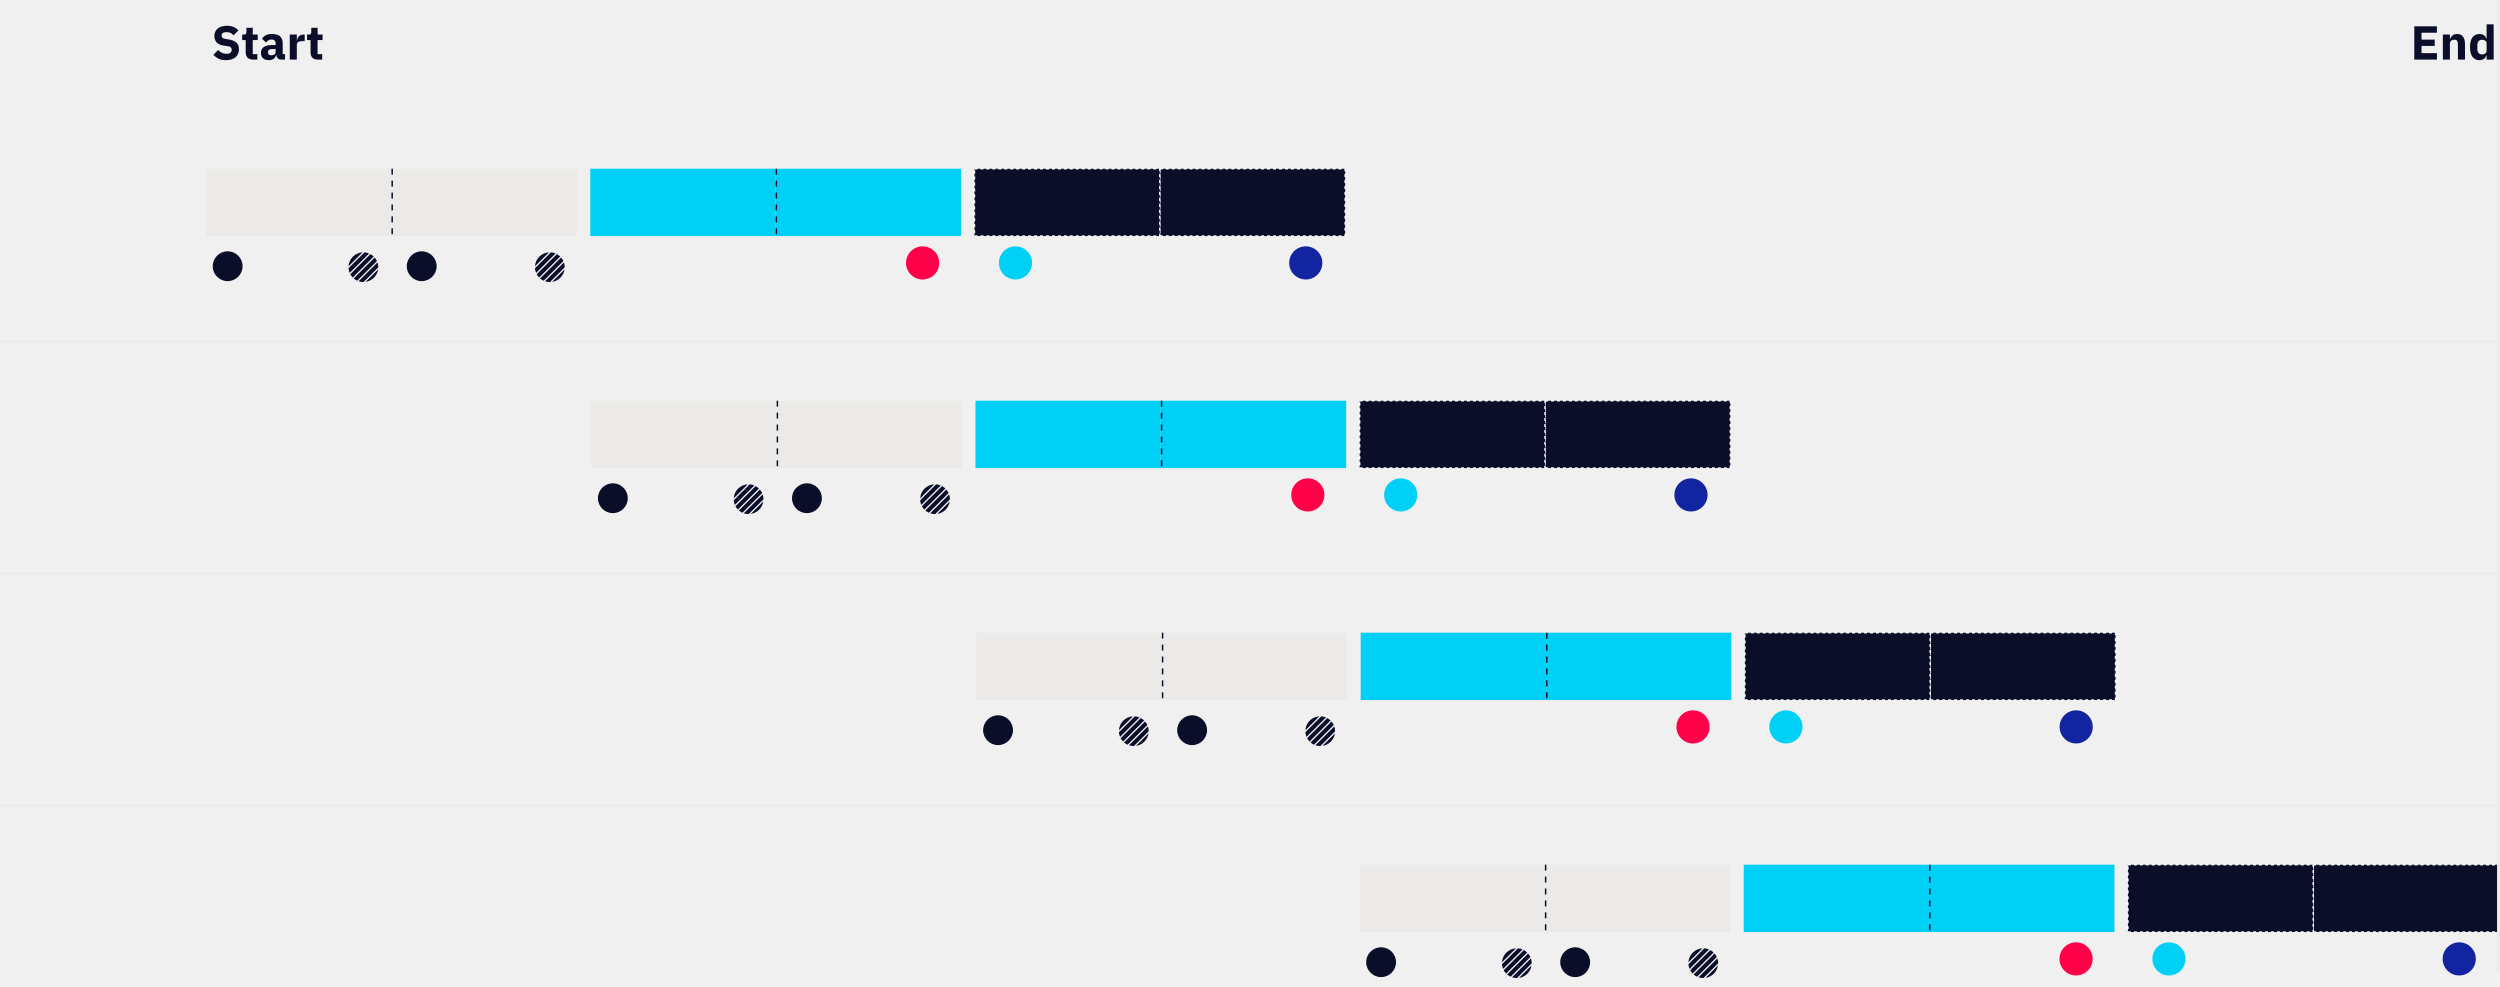
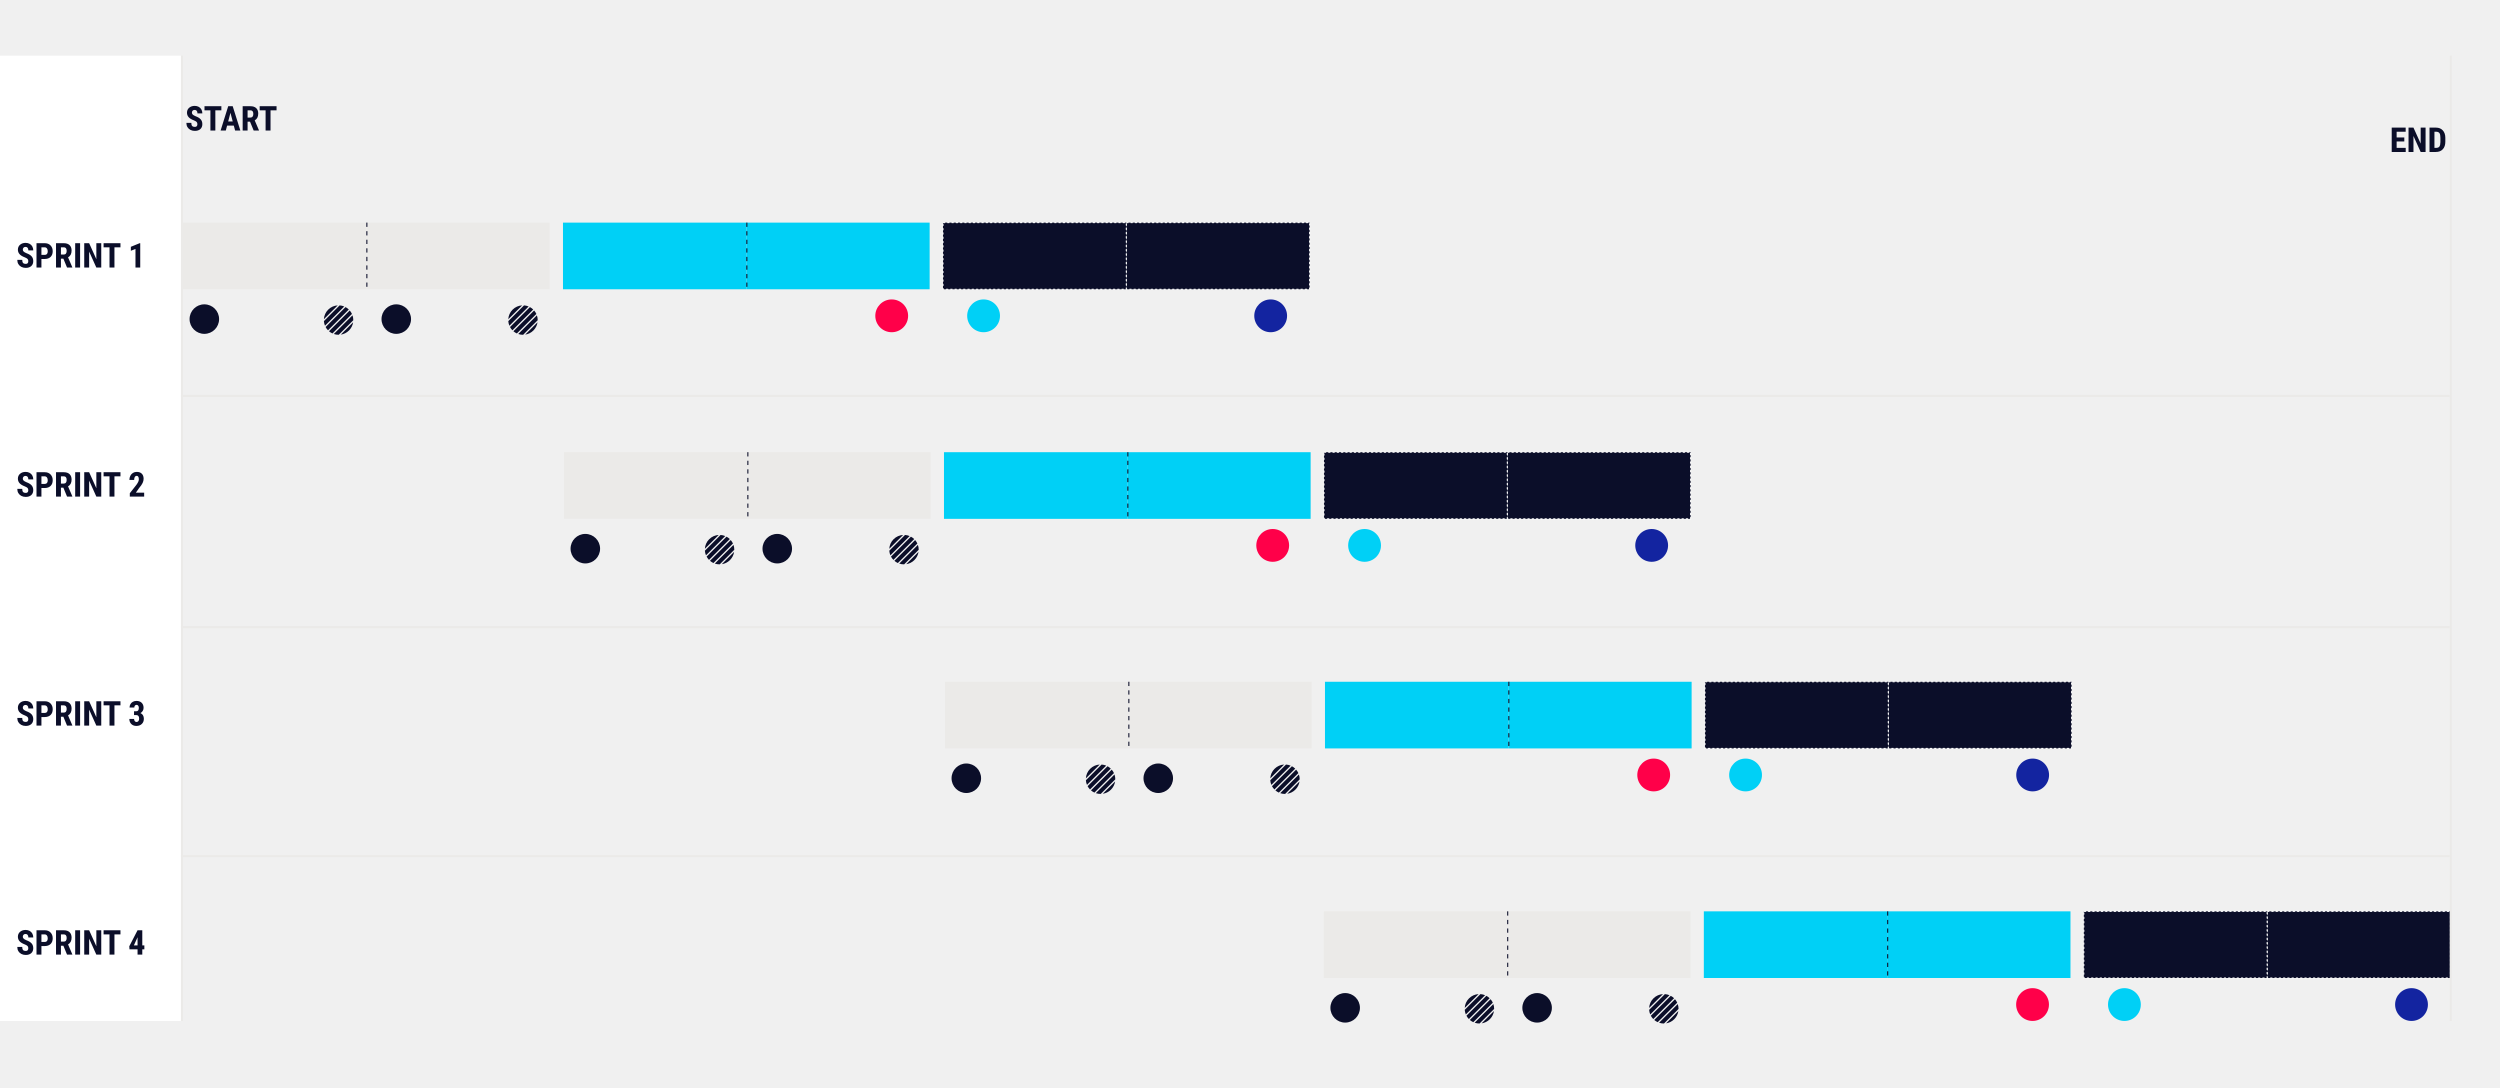
- <svg xmlns="http://www.w3.org/2000/svg" width="839" height="331" viewBox="0 0 839 331" fill="none">
-   <rect x="131.367" y="56.617" width="62.204" height="22.604" fill="#EBEAE8" />
-   <rect x="69.164" y="56.617" width="62.204" height="22.604" fill="#EBEAE8" />
-   <line x1="131.617" y1="56.617" x2="131.617" y2="79.221" stroke="#0B0E29" stroke-width="0.5" stroke-dasharray="2 2" />
-   <ellipse cx="438.219" cy="88.234" rx="5.566" ry="5.562" fill="#1324A0" />
-   <rect x="389.234" y="56.625" width="62.204" height="22.604" fill="#0B0E29" stroke="white" stroke-width="0.5" stroke-dasharray="1 1" />
-   <rect x="327.031" y="56.625" width="62.204" height="22.604" fill="#0B0E29" stroke="white" stroke-width="0.5" stroke-dasharray="1 1" />
-   <ellipse cx="309.633" cy="88.234" rx="5.566" ry="5.562" fill="#FF0049" />
-   <ellipse cx="340.805" cy="88.234" rx="5.566" ry="5.562" fill="#00D0F6" />
-   <ellipse cx="76.4" cy="89.342" rx="5.01" ry="5.006" fill="#0B0E29" />
-   <ellipse cx="141.529" cy="89.342" rx="5.01" ry="5.006" fill="#0B0E29" />
-   <path fill-rule="evenodd" clip-rule="evenodd" d="M125.482 93.2C124.699 93.982 123.721 94.45 122.705 94.604L126.887 90.425C126.733 91.441 126.264 92.418 125.482 93.2ZM126.68 88.063C126.862 88.6 126.95 89.162 126.944 89.724L122.003 94.661C121.442 94.667 120.879 94.579 120.341 94.397L126.68 88.063ZM126.497 87.602C126.306 87.182 126.054 86.784 125.741 86.42L118.697 93.459C119.061 93.772 119.46 94.023 119.879 94.214L126.497 87.602ZM124.312 85.271C124.711 85.485 125.087 85.758 125.428 86.088L118.365 93.146C118.034 92.806 117.762 92.43 117.547 92.031L124.312 85.271ZM123.875 85.063C123.371 84.853 122.841 84.73 122.305 84.692L116.967 90.025C117.005 90.561 117.129 91.091 117.339 91.594L123.875 85.063ZM118.418 86.141C119.32 85.239 120.483 84.754 121.664 84.687L116.963 89.385C117.03 88.204 117.515 87.043 118.418 86.141Z" fill="#0B0E29" />
-   <path fill-rule="evenodd" clip-rule="evenodd" d="M188.052 93.2C187.269 93.982 186.292 94.45 185.275 94.604L189.458 90.425C189.303 91.441 188.834 92.418 188.052 93.2ZM189.25 88.063C189.432 88.6 189.521 89.162 189.515 89.724L184.574 94.661C184.012 94.667 183.449 94.579 182.912 94.397L189.25 88.063ZM189.067 87.602C188.876 87.182 188.624 86.784 188.311 86.42L181.268 93.459C181.632 93.772 182.03 94.023 182.45 94.214L189.067 87.602ZM186.882 85.271C187.281 85.485 187.658 85.758 187.998 86.088L180.935 93.146C180.605 92.806 180.332 92.43 180.118 92.031L186.882 85.271ZM186.445 85.063C185.942 84.853 185.411 84.73 184.875 84.692L179.538 90.025C179.576 90.561 179.7 91.091 179.91 91.594L186.445 85.063ZM180.988 86.141C181.891 85.239 183.053 84.754 184.235 84.687L179.533 89.385C179.6 88.204 180.085 87.043 180.988 86.141Z" fill="#0B0E29" />
-   <rect x="260.297" y="56.625" width="62.204" height="22.604" fill="#00D0F6" />
-   <rect x="198.094" y="56.625" width="62.204" height="22.604" fill="#00D0F6" />
-   <line x1="260.547" y1="56.625" x2="260.547" y2="79.228" stroke="#0B0E29" stroke-width="0.5" stroke-dasharray="2 2" />
-   <rect x="260.641" y="134.477" width="62.204" height="22.604" fill="#EBEAE8" />
-   <rect x="198.438" y="134.477" width="62.204" height="22.604" fill="#EBEAE8" />
-   <line x1="260.891" y1="134.477" x2="260.891" y2="157.08" stroke="#0B0E29" stroke-width="0.5" stroke-dasharray="2 2" />
-   <ellipse cx="567.492" cy="166.094" rx="5.566" ry="5.562" fill="#1324A0" />
-   <rect x="518.508" y="134.484" width="62.204" height="22.604" fill="#0B0E29" stroke="white" stroke-width="0.5" stroke-dasharray="1 1" />
-   <rect x="456.305" y="134.484" width="62.204" height="22.604" fill="#0B0E29" stroke="white" stroke-width="0.5" stroke-dasharray="1 1" />
-   <ellipse cx="438.906" cy="166.094" rx="5.566" ry="5.562" fill="#FF0049" />
-   <ellipse cx="470.078" cy="166.094" rx="5.566" ry="5.562" fill="#00D0F6" />
-   <ellipse cx="205.674" cy="167.201" rx="5.01" ry="5.006" fill="#0B0E29" />
-   <ellipse cx="270.803" cy="167.201" rx="5.01" ry="5.006" fill="#0B0E29" />
-   <path fill-rule="evenodd" clip-rule="evenodd" d="M254.755 171.059C253.972 171.841 252.995 172.309 251.978 172.464L256.161 168.284C256.006 169.3 255.538 170.277 254.755 171.059ZM255.953 165.923C256.135 166.46 256.224 167.022 256.218 167.583L251.277 172.521C250.715 172.527 250.152 172.438 249.615 172.256L255.953 165.923ZM255.77 165.461C255.579 165.042 255.327 164.643 255.014 164.28L247.971 171.318C248.335 171.631 248.733 171.883 249.153 172.073L255.77 165.461ZM253.585 163.13C253.985 163.345 254.361 163.617 254.702 163.948L247.639 171.006C247.308 170.665 247.035 170.289 246.821 169.89L253.585 163.13ZM253.148 162.923C252.645 162.713 252.114 162.589 251.578 162.551L246.241 167.885C246.279 168.42 246.403 168.95 246.613 169.453L253.148 162.923ZM247.691 164C248.594 163.098 249.756 162.614 250.938 162.546L246.236 167.245C246.303 166.064 246.788 164.902 247.691 164Z" fill="#0B0E29" />
-   <path fill-rule="evenodd" clip-rule="evenodd" d="M317.325 171.059C316.543 171.841 315.565 172.309 314.549 172.464L318.731 168.284C318.577 169.3 318.108 170.277 317.325 171.059ZM318.523 165.923C318.706 166.46 318.794 167.022 318.788 167.583L313.847 172.521C313.285 172.527 312.723 172.438 312.185 172.256L318.523 165.923ZM318.341 165.461C318.15 165.042 317.898 164.643 317.585 164.28L310.541 171.318C310.905 171.631 311.304 171.883 311.723 172.073L318.341 165.461ZM316.156 163.13C316.555 163.345 316.931 163.617 317.272 163.948L310.209 171.006C309.878 170.665 309.605 170.289 309.391 169.89L316.156 163.13ZM315.719 162.923C315.215 162.713 314.684 162.589 314.149 162.551L308.811 167.885C308.849 168.42 308.973 168.95 309.183 169.453L315.719 162.923ZM310.261 164C311.164 163.098 312.327 162.614 313.508 162.546L308.807 167.245C308.874 166.064 309.359 164.902 310.261 164Z" fill="#0B0E29" />
-   <rect x="389.57" y="134.484" width="62.204" height="22.604" fill="#00D0F6" />
-   <rect x="327.367" y="134.484" width="62.204" height="22.604" fill="#00D0F6" />
-   <line x1="389.82" y1="134.484" x2="389.82" y2="157.088" stroke="#0B0E29" stroke-width="0.5" stroke-dasharray="2 2" />
-   <rect x="389.914" y="212.328" width="62.204" height="22.604" fill="#EBEAE8" />
-   <rect x="327.711" y="212.328" width="62.204" height="22.604" fill="#EBEAE8" />
-   <line x1="390.164" y1="212.328" x2="390.164" y2="234.932" stroke="#0B0E29" stroke-width="0.5" stroke-dasharray="2 2" />
-   <ellipse cx="696.766" cy="243.945" rx="5.566" ry="5.562" fill="#1324A0" />
-   <rect x="647.781" y="212.336" width="62.204" height="22.604" fill="#0B0E29" stroke="white" stroke-width="0.5" stroke-dasharray="1 1" />
-   <rect x="585.578" y="212.336" width="62.204" height="22.604" fill="#0B0E29" stroke="white" stroke-width="0.5" stroke-dasharray="1 1" />
-   <ellipse cx="568.18" cy="243.945" rx="5.566" ry="5.562" fill="#FF0049" />
-   <ellipse cx="599.352" cy="243.945" rx="5.566" ry="5.562" fill="#00D0F6" />
-   <ellipse cx="334.947" cy="245.053" rx="5.01" ry="5.006" fill="#0B0E29" />
-   <ellipse cx="400.076" cy="245.053" rx="5.01" ry="5.006" fill="#0B0E29" />
-   <path fill-rule="evenodd" clip-rule="evenodd" d="M384.028 248.911C383.246 249.693 382.268 250.161 381.252 250.315L385.434 246.136C385.28 247.151 384.811 248.128 384.028 248.911ZM385.227 243.774C385.409 244.311 385.497 244.873 385.491 245.435L380.55 250.372C379.988 250.378 379.426 250.29 378.888 250.108L385.227 243.774ZM385.044 243.312C384.853 242.893 384.601 242.495 384.288 242.131L377.244 249.17C377.608 249.482 378.007 249.734 378.426 249.925L385.044 243.312ZM382.859 240.982C383.258 241.196 383.634 241.469 383.975 241.799L376.912 248.857C376.581 248.517 376.308 248.141 376.094 247.742L382.859 240.982ZM382.422 240.774C381.918 240.564 381.388 240.44 380.852 240.402L375.514 245.736C375.552 246.272 375.676 246.802 375.886 247.305L382.422 240.774ZM376.965 241.852C377.867 240.95 379.03 240.465 380.211 240.398L375.51 245.096C375.577 243.915 376.062 242.754 376.965 241.852Z" fill="#0B0E29" />
-   <path fill-rule="evenodd" clip-rule="evenodd" d="M446.599 248.911C445.816 249.693 444.838 250.161 443.822 250.315L448.005 246.136C447.85 247.151 447.381 248.128 446.599 248.911ZM447.797 243.774C447.979 244.311 448.067 244.873 448.061 245.435L443.12 250.372C442.559 250.378 441.996 250.29 441.459 250.108L447.797 243.774ZM447.614 243.312C447.423 242.893 447.171 242.495 446.858 242.131L439.814 249.17C440.179 249.482 440.577 249.734 440.997 249.925L447.614 243.312ZM445.429 240.982C445.828 241.196 446.205 241.469 446.545 241.799L439.482 248.857C439.151 248.517 438.879 248.141 438.664 247.742L445.429 240.982ZM444.992 240.774C444.489 240.564 443.958 240.44 443.422 240.402L438.085 245.736C438.122 246.272 438.246 246.802 438.456 247.305L444.992 240.774ZM439.535 241.852C440.438 240.95 441.6 240.465 442.782 240.398L438.08 245.096C438.147 243.915 438.632 242.754 439.535 241.852Z" fill="#0B0E29" />
-   <rect x="518.844" y="212.336" width="62.204" height="22.604" fill="#00D0F6" />
-   <rect x="456.641" y="212.336" width="62.204" height="22.604" fill="#00D0F6" />
-   <line x1="519.094" y1="212.336" x2="519.094" y2="234.939" stroke="#0B0E29" stroke-width="0.5" stroke-dasharray="2 2" />
-   <rect x="518.465" y="290.188" width="62.204" height="22.604" fill="#EBEAE8" />
-   <rect x="456.262" y="290.188" width="62.204" height="22.604" fill="#EBEAE8" />
-   <line x1="518.715" y1="290.188" x2="518.715" y2="312.791" stroke="#0B0E29" stroke-width="0.5" stroke-dasharray="2 2" />
-   <ellipse cx="825.316" cy="321.805" rx="5.566" ry="5.562" fill="#1324A0" />
-   <rect x="776.332" y="290.195" width="62.204" height="22.604" fill="#0B0E29" stroke="white" stroke-width="0.5" stroke-dasharray="1 1" />
-   <rect x="714.129" y="290.195" width="62.204" height="22.604" fill="#0B0E29" stroke="white" stroke-width="0.5" stroke-dasharray="1 1" />
-   <ellipse cx="696.73" cy="321.805" rx="5.566" ry="5.562" fill="#FF0049" />
-   <ellipse cx="727.902" cy="321.805" rx="5.566" ry="5.562" fill="#00D0F6" />
-   <ellipse cx="463.498" cy="322.912" rx="5.01" ry="5.006" fill="#0B0E29" />
-   <ellipse cx="528.627" cy="322.912" rx="5.01" ry="5.006" fill="#0B0E29" />
-   <path fill-rule="evenodd" clip-rule="evenodd" d="M512.579 326.77C511.797 327.552 510.819 328.02 509.803 328.175L513.985 323.995C513.83 325.011 513.362 325.988 512.579 326.77ZM513.777 321.633C513.96 322.171 514.048 322.733 514.042 323.294L509.101 328.232C508.539 328.238 507.977 328.149 507.439 327.967L513.777 321.633ZM513.594 321.172C513.403 320.753 513.152 320.354 512.839 319.991L505.795 327.029C506.159 327.342 506.558 327.594 506.977 327.784L513.594 321.172ZM511.41 318.841C511.809 319.056 512.185 319.328 512.526 319.659L505.463 326.717C505.132 326.376 504.859 326 504.645 325.601L511.41 318.841ZM510.973 318.634C510.469 318.424 509.938 318.3 509.403 318.262L504.065 323.596C504.103 324.131 504.227 324.661 504.437 325.164L510.973 318.634ZM505.515 319.711C506.418 318.809 507.58 318.324 508.762 318.257L504.061 322.956C504.128 321.775 504.613 320.613 505.515 319.711Z" fill="#0B0E29" />
-   <path fill-rule="evenodd" clip-rule="evenodd" d="M575.149 326.77C574.367 327.552 573.389 328.02 572.373 328.175L576.555 323.995C576.401 325.011 575.932 325.988 575.149 326.77ZM576.348 321.633C576.53 322.171 576.618 322.733 576.612 323.294L571.671 328.232C571.109 328.238 570.547 328.149 570.009 327.967L576.348 321.633ZM576.165 321.172C575.974 320.753 575.722 320.354 575.409 319.991L568.365 327.029C568.729 327.342 569.128 327.594 569.547 327.784L576.165 321.172ZM573.98 318.841C574.379 319.056 574.755 319.328 575.096 319.659L568.033 326.717C567.702 326.376 567.43 326 567.215 325.601L573.98 318.841ZM573.543 318.634C573.039 318.424 572.509 318.3 571.973 318.262L566.635 323.596C566.673 324.131 566.797 324.661 567.007 325.164L573.543 318.634ZM568.086 319.711C568.988 318.809 570.151 318.324 571.332 318.257L566.631 322.956C566.698 321.775 567.183 320.613 568.086 319.711Z" fill="#0B0E29" />
-   <rect x="647.395" y="290.195" width="62.204" height="22.604" fill="#00D0F6" />
-   <rect x="585.191" y="290.195" width="62.204" height="22.604" fill="#00D0F6" />
-   <line x1="647.645" y1="290.195" x2="647.645" y2="312.799" stroke="#0B0E29" stroke-width="0.5" stroke-dasharray="2 2" />
-   <path d="M810.232 20V8.832H817.832V10.992H812.664V13.28H817.096V15.424H812.664V17.84H817.832V20H810.232ZM819.823 20V11.6H822.191V13.024H822.287C822.436 12.587 822.697 12.208 823.071 11.888C823.444 11.568 823.961 11.408 824.623 11.408C825.487 11.408 826.137 11.696 826.575 12.272C827.023 12.848 827.247 13.669 827.247 14.736V20H824.879V14.928C824.879 14.384 824.793 13.984 824.623 13.728C824.452 13.461 824.148 13.328 823.711 13.328C823.519 13.328 823.332 13.355 823.151 13.408C822.969 13.451 822.804 13.525 822.655 13.632C822.516 13.739 822.404 13.872 822.319 14.032C822.233 14.181 822.191 14.357 822.191 14.56V20H819.823ZM834.506 18.592H834.426C834.362 18.816 834.261 19.029 834.122 19.232C833.983 19.424 833.813 19.595 833.61 19.744C833.418 19.883 833.194 19.989 832.938 20.064C832.693 20.149 832.437 20.192 832.17 20.192C831.103 20.192 830.298 19.819 829.754 19.072C829.21 18.315 828.938 17.221 828.938 15.792C828.938 14.363 829.21 13.275 829.754 12.528C830.298 11.781 831.103 11.408 832.17 11.408C832.714 11.408 833.194 11.557 833.61 11.856C834.037 12.155 834.309 12.539 834.426 13.008H834.506V8.16H836.874V20H834.506V18.592ZM832.954 18.272C833.402 18.272 833.77 18.165 834.058 17.952C834.357 17.728 834.506 17.424 834.506 17.04V14.56C834.506 14.176 834.357 13.877 834.058 13.664C833.77 13.44 833.402 13.328 832.954 13.328C832.506 13.328 832.133 13.488 831.834 13.808C831.546 14.117 831.402 14.539 831.402 15.072V16.528C831.402 17.061 831.546 17.488 831.834 17.808C832.133 18.117 832.506 18.272 832.954 18.272Z" fill="#0B0E29" />
-   <line x1="838.5" y1="1.57981e-08" x2="838.5" y2="326" stroke="#EBEAE8" />
-   <path d="M-10 114.727H838.274" stroke="#EBEAE8" />
-   <path d="M-10 192.586H838.274" stroke="#EBEAE8" />
-   <path d="M-10 270.438H838.274" stroke="#EBEAE8" />
-   <path d="M75.848 20.192C74.867 20.192 74.035 20.027 73.352 19.696C72.669 19.355 72.088 18.917 71.608 18.384L73.208 16.768C73.965 17.621 74.899 18.048 76.008 18.048C76.605 18.048 77.048 17.925 77.336 17.68C77.624 17.435 77.768 17.109 77.768 16.704C77.768 16.395 77.683 16.139 77.512 15.936C77.341 15.723 76.995 15.579 76.472 15.504L75.368 15.36C74.184 15.211 73.315 14.853 72.76 14.288C72.216 13.723 71.944 12.971 71.944 12.032C71.944 11.531 72.04 11.072 72.232 10.656C72.424 10.24 72.696 9.883 73.048 9.584C73.411 9.285 73.848 9.056 74.36 8.896C74.883 8.725 75.475 8.64 76.136 8.64C76.979 8.64 77.72 8.773 78.36 9.04C79 9.307 79.549 9.696 80.008 10.208L78.392 11.84C78.125 11.531 77.8 11.28 77.416 11.088C77.043 10.885 76.568 10.784 75.992 10.784C75.448 10.784 75.043 10.88 74.776 11.072C74.509 11.264 74.376 11.531 74.376 11.872C74.376 12.256 74.477 12.533 74.68 12.704C74.893 12.875 75.235 12.997 75.704 13.072L76.808 13.248C77.96 13.429 78.813 13.787 79.368 14.32C79.923 14.843 80.2 15.589 80.2 16.56C80.2 17.093 80.104 17.584 79.912 18.032C79.72 18.48 79.437 18.864 79.064 19.184C78.701 19.504 78.248 19.755 77.704 19.936C77.16 20.107 76.541 20.192 75.848 20.192ZM84.954 20C84.133 20 83.509 19.792 83.082 19.376C82.666 18.96 82.458 18.352 82.458 17.552V13.44H81.274V11.6H81.866C82.186 11.6 82.405 11.525 82.522 11.376C82.64 11.216 82.698 10.992 82.698 10.704V9.328H84.826V11.6H86.49V13.44H84.826V18.16H86.362V20H84.954ZM94.343 20C93.917 20 93.559 19.867 93.271 19.6C92.994 19.333 92.818 18.976 92.743 18.528H92.647C92.519 19.072 92.237 19.488 91.799 19.776C91.362 20.053 90.823 20.192 90.183 20.192C89.341 20.192 88.695 19.968 88.247 19.52C87.799 19.072 87.575 18.48 87.575 17.744C87.575 16.859 87.895 16.203 88.535 15.776C89.186 15.339 90.066 15.12 91.175 15.12H92.503V14.592C92.503 14.187 92.397 13.867 92.183 13.632C91.97 13.387 91.613 13.264 91.111 13.264C90.642 13.264 90.269 13.365 89.991 13.568C89.714 13.771 89.485 14 89.303 14.256L87.895 13.008C88.237 12.507 88.663 12.117 89.175 11.84C89.698 11.552 90.402 11.408 91.287 11.408C92.482 11.408 93.378 11.669 93.975 12.192C94.573 12.715 94.871 13.477 94.871 14.48V18.16H95.655V20H94.343ZM91.063 18.544C91.458 18.544 91.794 18.459 92.071 18.288C92.359 18.117 92.503 17.84 92.503 17.456V16.464H91.351C90.423 16.464 89.959 16.779 89.959 17.408V17.648C89.959 17.957 90.055 18.187 90.247 18.336C90.439 18.475 90.711 18.544 91.063 18.544ZM97.245 20V11.6H99.613V13.424H99.693C99.735 13.189 99.81 12.965 99.917 12.752C100.023 12.528 100.162 12.331 100.333 12.16C100.514 11.989 100.727 11.856 100.973 11.76C101.218 11.653 101.506 11.6 101.837 11.6H102.253V13.808H101.661C100.967 13.808 100.45 13.899 100.109 14.08C99.778 14.261 99.613 14.597 99.613 15.088V20H97.245ZM106.72 20C105.899 20 105.275 19.792 104.848 19.376C104.432 18.96 104.224 18.352 104.224 17.552V13.44H103.04V11.6H103.632C103.952 11.6 104.171 11.525 104.288 11.376C104.405 11.216 104.464 10.992 104.464 10.704V9.328H106.592V11.6H108.256V13.44H106.592V18.16H108.128V20H106.72Z" fill="#0B0E29" />
+ <svg xmlns="http://www.w3.org/2000/svg" width="1168" height="508" viewBox="0 0 1168 508" fill="none">
+   <g clip-path="url(#clip0_7045_379943)">
+     <rect x="171.148" y="104" width="85.65" height="31.14" fill="#EBEAE8" />
+     <rect x="85.5" y="104" width="85.65" height="31.14" fill="#EBEAE8" />
+     <line x1="171.398" y1="104" x2="171.398" y2="135.14" stroke="#0B0E29" stroke-width="0.5" stroke-dasharray="2 2" />
+     <ellipse cx="593.657" cy="147.554" rx="7.665" ry="7.663" fill="#1324A0" />
+     <rect x="526.211" y="104.008" width="85.65" height="31.14" fill="#0B0E29" stroke="white" stroke-width="0.5" stroke-dasharray="1 1" />
+     <rect x="440.562" y="104.008" width="85.65" height="31.14" fill="#0B0E29" stroke="white" stroke-width="0.5" stroke-dasharray="1 1" />
+     <ellipse cx="416.606" cy="147.554" rx="7.665" ry="7.663" fill="#FF0049" />
+     <ellipse cx="459.528" cy="147.554" rx="7.665" ry="7.663" fill="#00D0F6" />
+     <ellipse cx="95.465" cy="149.084" rx="6.898" ry="6.897" fill="#0B0E29" />
+     <ellipse cx="185.14" cy="149.084" rx="6.898" ry="6.897" fill="#0B0E29" />
+     <path fill-rule="evenodd" clip-rule="evenodd" d="M163.046 154.399C161.967 155.478 160.618 156.124 159.217 156.336L164.983 150.571C164.771 151.972 164.126 153.32 163.046 154.399ZM164.692 147.311C164.945 148.053 165.068 148.83 165.06 149.606L158.252 156.413C157.476 156.421 156.699 156.298 155.957 156.045L164.692 147.311ZM164.439 146.676C164.176 146.101 163.829 145.554 163.398 145.054L153.699 154.751C154.199 155.182 154.746 155.529 155.322 155.792L164.439 146.676ZM161.431 143.474C161.981 143.769 162.498 144.143 162.967 144.597L153.242 154.32C152.788 153.852 152.414 153.334 152.119 152.785L161.431 143.474ZM160.829 143.188C160.136 142.9 159.406 142.73 158.669 142.678L151.323 150.023C151.375 150.76 151.545 151.49 151.833 152.183L160.829 143.188ZM153.32 144.675C154.562 143.433 156.161 142.766 157.786 142.672L151.317 149.141C151.41 147.515 152.078 145.917 153.32 144.675Z" fill="#0B0E29" />
+     <path fill-rule="evenodd" clip-rule="evenodd" d="M249.199 154.399C248.121 155.477 246.774 156.122 245.374 156.335L251.135 150.575C250.922 151.975 250.277 153.322 249.199 154.399ZM250.845 147.314C251.098 148.057 251.221 148.834 251.213 149.609L244.408 156.413C243.632 156.421 242.855 156.299 242.112 156.046L250.845 147.314ZM250.593 146.679C250.33 146.103 249.983 145.556 249.553 145.056L239.854 154.753C240.354 155.184 240.901 155.53 241.477 155.793L250.593 146.679ZM247.586 143.476C248.135 143.77 248.653 144.145 249.122 144.599L239.397 154.322C238.942 153.854 238.567 153.336 238.273 152.787L247.586 143.476ZM246.984 143.19C246.292 142.901 245.562 142.731 244.825 142.678L237.475 150.026C237.528 150.763 237.698 151.493 237.987 152.186L246.984 143.19ZM239.472 144.675C240.715 143.432 242.316 142.765 243.943 142.672L237.469 149.145C237.562 147.518 238.229 145.918 239.472 144.675Z" fill="#0B0E29" />
+     <rect x="348.676" y="104.008" width="85.65" height="31.14" fill="#00D0F6" />
+     <rect x="263.027" y="104.008" width="85.65" height="31.14" fill="#00D0F6" />
+     <line x1="348.926" y1="104.008" x2="348.926" y2="135.147" stroke="#0B0E29" stroke-width="0.5" stroke-dasharray="2 2" />
+     <rect x="349.148" y="211.258" width="85.65" height="31.14" fill="#EBEAE8" />
+     <rect x="263.5" y="211.258" width="85.65" height="31.14" fill="#EBEAE8" />
+     <line x1="349.398" y1="211.258" x2="349.398" y2="242.397" stroke="#0B0E29" stroke-width="0.5" stroke-dasharray="2 2" />
+     <ellipse cx="771.657" cy="254.811" rx="7.665" ry="7.663" fill="#1324A0" />
+     <rect x="704.211" y="211.266" width="85.65" height="31.14" fill="#0B0E29" stroke="white" stroke-width="0.5" stroke-dasharray="1 1" />
+     <rect x="618.562" y="211.266" width="85.65" height="31.14" fill="#0B0E29" stroke="white" stroke-width="0.5" stroke-dasharray="1 1" />
+     <ellipse cx="594.606" cy="254.811" rx="7.665" ry="7.663" fill="#FF0049" />
+     <ellipse cx="637.528" cy="254.811" rx="7.665" ry="7.663" fill="#00D0F6" />
+     <ellipse cx="273.464" cy="256.342" rx="6.898" ry="6.897" fill="#0B0E29" />
+     <ellipse cx="363.14" cy="256.342" rx="6.898" ry="6.897" fill="#0B0E29" />
+     <path fill-rule="evenodd" clip-rule="evenodd" d="M341.046 261.657C339.967 262.736 338.618 263.382 337.217 263.594L342.983 257.829C342.771 259.23 342.126 260.578 341.046 261.657ZM342.692 254.569C342.945 255.311 343.068 256.088 343.06 256.863L336.252 263.671C335.476 263.679 334.699 263.556 333.957 263.303L342.692 254.569ZM342.439 253.934C342.176 253.358 341.829 252.812 341.398 252.312L331.699 262.009C332.199 262.44 332.746 262.787 333.322 263.05L342.439 253.934ZM339.431 250.732C339.981 251.026 340.498 251.401 340.967 251.855L331.242 261.578C330.788 261.109 330.414 260.592 330.119 260.043L339.431 250.732ZM338.829 250.446C338.136 250.158 337.406 249.988 336.669 249.936L329.323 257.281C329.375 258.018 329.545 258.748 329.833 259.441L338.829 250.446ZM331.32 251.933C332.562 250.691 334.161 250.024 335.786 249.93L329.317 256.398C329.41 254.773 330.078 253.175 331.32 251.933Z" fill="#0B0E29" />
+     <path fill-rule="evenodd" clip-rule="evenodd" d="M427.2 261.657C426.122 262.735 424.775 263.38 423.375 263.593L429.136 257.833C428.923 259.233 428.278 260.579 427.2 261.657ZM428.846 254.572C429.099 255.314 429.222 256.091 429.214 256.867L422.409 263.671C421.633 263.679 420.856 263.557 420.113 263.304L428.846 254.572ZM428.594 253.937C428.331 253.361 427.984 252.814 427.554 252.314L417.855 262.011C418.355 262.441 418.902 262.788 419.478 263.051L428.594 253.937ZM425.587 250.733C426.136 251.028 426.654 251.403 427.123 251.857L417.398 261.58C416.943 261.112 416.568 260.594 416.274 260.045L425.587 250.733ZM424.985 250.447C424.293 250.159 423.563 249.988 422.826 249.936L415.476 257.284C415.529 258.021 415.699 258.751 415.988 259.443L424.985 250.447ZM417.473 251.933C418.716 250.69 420.317 250.022 421.944 249.93L415.47 256.402C415.563 254.776 416.23 253.176 417.473 251.933Z" fill="#0B0E29" />
+     <rect x="526.676" y="211.266" width="85.65" height="31.14" fill="#00D0F6" />
+     <rect x="441.027" y="211.266" width="85.65" height="31.14" fill="#00D0F6" />
+     <line x1="526.926" y1="211.266" x2="526.926" y2="242.405" stroke="#0B0E29" stroke-width="0.5" stroke-dasharray="2 2" />
+     <rect x="527.148" y="318.516" width="85.65" height="31.14" fill="#EBEAE8" />
+     <rect x="441.5" y="318.516" width="85.65" height="31.14" fill="#EBEAE8" />
+     <line x1="527.398" y1="318.516" x2="527.398" y2="349.655" stroke="#0B0E29" stroke-width="0.5" stroke-dasharray="2 2" />
+     <ellipse cx="949.657" cy="362.069" rx="7.665" ry="7.663" fill="#1324A0" />
+     <rect x="882.211" y="318.523" width="85.65" height="31.14" fill="#0B0E29" stroke="white" stroke-width="0.5" stroke-dasharray="1 1" />
+     <rect x="796.562" y="318.523" width="85.65" height="31.14" fill="#0B0E29" stroke="white" stroke-width="0.5" stroke-dasharray="1 1" />
+     <ellipse cx="772.606" cy="362.069" rx="7.665" ry="7.663" fill="#FF0049" />
+     <ellipse cx="815.528" cy="362.069" rx="7.665" ry="7.663" fill="#00D0F6" />
+     <ellipse cx="451.464" cy="363.6" rx="6.898" ry="6.897" fill="#0B0E29" />
+     <ellipse cx="541.14" cy="363.6" rx="6.898" ry="6.897" fill="#0B0E29" />
+     <path fill-rule="evenodd" clip-rule="evenodd" d="M519.047 368.915C517.968 369.994 516.619 370.639 515.218 370.851L520.984 365.086C520.772 366.488 520.127 367.836 519.047 368.915ZM520.693 361.827C520.946 362.569 521.069 363.346 521.061 364.121L514.253 370.929C513.477 370.936 512.7 370.814 511.958 370.56L520.693 361.827ZM520.44 361.192C520.177 360.616 519.83 360.069 519.399 359.57L509.7 369.267C510.2 369.698 510.747 370.044 511.323 370.308L520.44 361.192ZM517.432 357.99C517.982 358.284 518.499 358.659 518.968 359.113L509.243 368.836C508.789 368.367 508.415 367.85 508.12 367.3L517.432 357.99ZM516.83 357.704C516.137 357.416 515.407 357.246 514.67 357.194L507.324 364.538C507.376 365.275 507.546 366.006 507.834 366.698L516.83 357.704ZM509.321 359.191C510.563 357.949 512.162 357.281 513.787 357.188L507.318 363.656C507.411 362.031 508.079 360.432 509.321 359.191Z" fill="#0B0E29" />
+     <path fill-rule="evenodd" clip-rule="evenodd" d="M605.2 368.915C604.122 369.993 602.775 370.638 601.375 370.851L607.136 365.091C606.923 366.491 606.278 367.837 605.2 368.915ZM606.846 361.83C607.099 362.572 607.222 363.349 607.214 364.125L600.409 370.929C599.633 370.937 598.856 370.814 598.113 370.561L606.846 361.83ZM606.594 361.194C606.331 360.619 605.984 360.072 605.554 359.572L595.855 369.269C596.355 369.699 596.902 370.046 597.478 370.309L606.594 361.194ZM603.587 357.991C604.136 358.286 604.654 358.66 605.123 359.115L595.398 368.838C594.943 368.369 594.568 367.852 594.274 367.303L603.587 357.991ZM602.985 357.705C602.293 357.417 601.563 357.246 600.826 357.194L593.476 364.542C593.529 365.279 593.699 366.009 593.988 366.701L602.985 357.705ZM595.473 359.191C596.716 357.948 598.317 357.28 599.944 357.188L593.47 363.66C593.563 362.034 594.23 360.433 595.473 359.191Z" fill="#0B0E29" />
+     <rect x="704.676" y="318.523" width="85.65" height="31.14" fill="#00D0F6" />
+     <rect x="619.027" y="318.523" width="85.65" height="31.14" fill="#00D0F6" />
+     <line x1="704.926" y1="318.523" x2="704.926" y2="349.663" stroke="#0B0E29" stroke-width="0.5" stroke-dasharray="2 2" />
+     <rect x="704.148" y="425.773" width="85.65" height="31.14" fill="#EBEAE8" />
+     <rect x="618.5" y="425.773" width="85.65" height="31.14" fill="#EBEAE8" />
+     <line x1="704.398" y1="425.773" x2="704.398" y2="456.913" stroke="#0B0E29" stroke-width="0.5" stroke-dasharray="2 2" />
+     <ellipse cx="1126.66" cy="469.327" rx="7.665" ry="7.663" fill="#1324A0" />
+     <rect x="1059.21" y="425.781" width="85.65" height="31.14" fill="#0B0E29" stroke="white" stroke-width="0.5" stroke-dasharray="1 1" />
+     <rect x="973.562" y="425.781" width="85.65" height="31.14" fill="#0B0E29" stroke="white" stroke-width="0.5" stroke-dasharray="1 1" />
+     <ellipse cx="949.606" cy="469.327" rx="7.665" ry="7.663" fill="#FF0049" />
+     <ellipse cx="992.528" cy="469.327" rx="7.665" ry="7.663" fill="#00D0F6" />
+     <ellipse cx="628.464" cy="470.858" rx="6.898" ry="6.897" fill="#0B0E29" />
+     <ellipse cx="718.14" cy="470.858" rx="6.898" ry="6.897" fill="#0B0E29" />
+     <path fill-rule="evenodd" clip-rule="evenodd" d="M696.047 476.173C694.968 477.252 693.619 477.897 692.218 478.109L697.984 472.344C697.772 473.745 697.127 475.094 696.047 476.173ZM697.693 469.085C697.946 469.827 698.069 470.603 698.061 471.379L691.253 478.186C690.477 478.194 689.7 478.071 688.958 477.818L697.693 469.085ZM697.44 468.45C697.177 467.874 696.83 467.327 696.399 466.828L686.7 476.525C687.2 476.955 687.747 477.302 688.323 477.565L697.44 468.45ZM694.432 465.248C694.982 465.542 695.499 465.916 695.968 466.371L686.243 476.094C685.789 475.625 685.415 475.107 685.12 474.558L694.432 465.248ZM693.83 464.962C693.137 464.673 692.407 464.503 691.67 464.452L684.324 471.796C684.376 472.533 684.546 473.264 684.834 473.956L693.83 464.962ZM686.321 466.448C687.563 465.207 689.162 464.539 690.787 464.446L684.318 470.914C684.411 469.289 685.079 467.69 686.321 466.448Z" fill="#0B0E29" />
+     <path fill-rule="evenodd" clip-rule="evenodd" d="M782.2 476.173C781.122 477.251 779.775 477.896 778.375 478.109L784.136 472.349C783.923 473.748 783.278 475.095 782.2 476.173ZM783.846 469.088C784.099 469.83 784.222 470.607 784.214 471.383L777.409 478.186C776.633 478.195 775.856 478.072 775.113 477.819L783.846 469.088ZM783.594 468.452C783.331 467.876 782.984 467.329 782.554 466.83L772.855 476.527C773.355 476.957 773.902 477.304 774.478 477.567L783.594 468.452ZM780.587 465.249C781.136 465.544 781.654 465.918 782.123 466.373L772.398 476.096C771.943 475.627 771.568 475.11 771.274 474.561L780.587 465.249ZM779.985 464.963C779.293 464.674 778.563 464.504 777.826 464.452L770.476 471.8C770.529 472.537 770.699 473.267 770.988 473.959L779.985 464.963ZM772.473 466.448C773.716 465.206 775.317 464.538 776.944 464.446L770.47 470.918C770.563 469.291 771.23 467.691 772.473 466.448Z" fill="#0B0E29" />
+     <rect x="881.676" y="425.781" width="85.65" height="31.14" fill="#00D0F6" />
+     <rect x="796.027" y="425.781" width="85.65" height="31.14" fill="#00D0F6" />
+     <line x1="881.926" y1="425.781" x2="881.926" y2="456.921" stroke="#0B0E29" stroke-width="0.5" stroke-dasharray="2 2" />
+     <path d="M1123.29 66.078H1119.71V69.094H1123.95V71H1117.41V59.625H1123.93V61.539H1119.71V64.227H1123.29V66.078ZM1133.23 71H1130.93L1127.57 63.539V71H1125.27V59.625H1127.57L1130.94 67.094V59.625H1133.23V71ZM1135.07 71V59.625H1138.08C1139.41 59.625 1140.46 60.047 1141.25 60.891C1142.04 61.734 1142.45 62.891 1142.46 64.359V66.203C1142.46 67.698 1142.07 68.872 1141.27 69.727C1140.49 70.576 1139.4 71 1138.02 71H1135.07ZM1137.37 61.539V69.094H1138.05C1138.82 69.094 1139.36 68.893 1139.67 68.492C1139.98 68.086 1140.15 67.388 1140.16 66.398V64.422C1140.16 63.359 1140.02 62.62 1139.72 62.203C1139.42 61.781 1138.92 61.56 1138.2 61.539H1137.37Z" fill="#0B0E29" />
+     <line x1="1145" y1="26" x2="1145" y2="477" stroke="#EBEAE8" />
+     <path d="M-23.5 185H1144.5" stroke="#EBEAE8" />
+     <path d="M-23.5 293H1144.5" stroke="#EBEAE8" />
+     <path d="M-23.5 400H1144.5" stroke="#EBEAE8" />
+     <path d="M92.219 58.016C92.219 57.552 92.099 57.203 91.859 56.969C91.625 56.729 91.195 56.482 90.57 56.227C89.43 55.794 88.609 55.289 88.109 54.711C87.609 54.128 87.359 53.44 87.359 52.648C87.359 51.69 87.698 50.922 88.375 50.344C89.057 49.76 89.922 49.469 90.969 49.469C91.667 49.469 92.289 49.617 92.836 49.914C93.383 50.206 93.802 50.62 94.094 51.156C94.391 51.693 94.539 52.302 94.539 52.984H92.25C92.25 52.453 92.135 52.05 91.906 51.773C91.682 51.492 91.357 51.352 90.93 51.352C90.529 51.352 90.216 51.471 89.992 51.711C89.768 51.945 89.656 52.263 89.656 52.664C89.656 52.977 89.781 53.26 90.031 53.516C90.281 53.766 90.724 54.026 91.359 54.297C92.469 54.698 93.273 55.19 93.773 55.773C94.279 56.357 94.531 57.099 94.531 58C94.531 58.99 94.216 59.763 93.586 60.32C92.956 60.878 92.099 61.156 91.016 61.156C90.281 61.156 89.612 61.005 89.008 60.703C88.404 60.401 87.93 59.969 87.586 59.406C87.247 58.844 87.078 58.18 87.078 57.414H89.383C89.383 58.07 89.51 58.547 89.766 58.844C90.021 59.141 90.438 59.289 91.016 59.289C91.818 59.289 92.219 58.865 92.219 58.016ZM103.422 51.539H100.609V61H98.305V51.539H95.539V49.625H103.422V51.539ZM109.234 58.672H106.102L105.492 61H103.062L106.617 49.625H108.719L112.297 61H109.844L109.234 58.672ZM106.602 56.758H108.727L107.664 52.703L106.602 56.758ZM116.812 56.844H115.672V61H113.375V49.625H117.039C118.19 49.625 119.078 49.925 119.703 50.523C120.333 51.117 120.648 51.964 120.648 53.062C120.648 54.573 120.099 55.63 119 56.234L120.992 60.891V61H118.523L116.812 56.844ZM115.672 54.93H116.977C117.435 54.93 117.779 54.779 118.008 54.477C118.237 54.169 118.352 53.76 118.352 53.25C118.352 52.109 117.906 51.539 117.016 51.539H115.672V54.93ZM129.203 51.539H126.391V61H124.086V51.539H121.32V49.625H129.203V51.539Z" fill="#0B0E29" />
+     <line x1="85" y1="26" x2="85" y2="477" stroke="#EBEAE8" />
+     <rect width="93" height="451" transform="translate(-8.5 26)" fill="white" />
+     <path d="M13.219 122.016C13.219 121.552 13.099 121.203 12.859 120.969C12.625 120.729 12.195 120.482 11.57 120.227C10.43 119.794 9.609 119.289 9.109 118.711C8.609 118.128 8.359 117.44 8.359 116.648C8.359 115.69 8.698 114.922 9.375 114.344C10.057 113.76 10.922 113.469 11.969 113.469C12.667 113.469 13.289 113.617 13.836 113.914C14.383 114.206 14.802 114.62 15.094 115.156C15.391 115.693 15.539 116.302 15.539 116.984H13.25C13.25 116.453 13.135 116.049 12.906 115.773C12.682 115.492 12.357 115.352 11.93 115.352C11.529 115.352 11.216 115.471 10.992 115.711C10.768 115.945 10.656 116.263 10.656 116.664C10.656 116.977 10.781 117.26 11.031 117.516C11.281 117.766 11.724 118.026 12.359 118.297C13.469 118.698 14.273 119.19 14.773 119.773C15.279 120.357 15.531 121.099 15.531 122C15.531 122.99 15.216 123.763 14.586 124.32C13.956 124.878 13.099 125.156 12.016 125.156C11.281 125.156 10.612 125.005 10.008 124.703C9.404 124.401 8.93 123.969 8.586 123.406C8.247 122.844 8.078 122.18 8.078 121.414H10.383C10.383 122.07 10.51 122.547 10.766 122.844C11.021 123.141 11.438 123.289 12.016 123.289C12.818 123.289 13.219 122.865 13.219 122.016ZM19.352 121V125H17.055V113.625H20.93C22.055 113.625 22.951 113.974 23.617 114.672C24.289 115.37 24.625 116.276 24.625 117.391C24.625 118.505 24.294 119.385 23.633 120.031C22.971 120.677 22.055 121 20.883 121H19.352ZM19.352 119.086H20.93C21.367 119.086 21.706 118.943 21.945 118.656C22.185 118.37 22.305 117.953 22.305 117.406C22.305 116.839 22.182 116.388 21.938 116.055C21.693 115.716 21.365 115.544 20.953 115.539H19.352V119.086ZM29.609 120.844H28.469V125H26.172V113.625H29.836C30.987 113.625 31.875 113.924 32.5 114.523C33.13 115.117 33.445 115.964 33.445 117.062C33.445 118.573 32.896 119.63 31.797 120.234L33.789 124.891V125H31.32L29.609 120.844ZM28.469 118.93H29.773C30.232 118.93 30.576 118.779 30.805 118.477C31.034 118.169 31.148 117.76 31.148 117.25C31.148 116.109 30.703 115.539 29.812 115.539H28.469V118.93ZM37.422 125H35.125V113.625H37.422V125ZM47.305 125H45.008L41.648 117.539V125H39.352V113.625H41.648L45.016 121.094V113.625H47.305V125ZM56.281 115.539H53.469V125H51.164V115.539H48.398V113.625H56.281V115.539ZM65.516 125H63.297V116.312L61.133 117.148V115.305L65.281 113.609H65.516V125Z" fill="#0B0E29" />
+     <path d="M13.219 229.016C13.219 228.552 13.099 228.203 12.859 227.969C12.625 227.729 12.195 227.482 11.57 227.227C10.43 226.794 9.609 226.289 9.109 225.711C8.609 225.128 8.359 224.44 8.359 223.648C8.359 222.69 8.698 221.922 9.375 221.344C10.057 220.76 10.922 220.469 11.969 220.469C12.667 220.469 13.289 220.617 13.836 220.914C14.383 221.206 14.802 221.62 15.094 222.156C15.391 222.693 15.539 223.302 15.539 223.984H13.25C13.25 223.453 13.135 223.049 12.906 222.773C12.682 222.492 12.357 222.352 11.93 222.352C11.529 222.352 11.216 222.471 10.992 222.711C10.768 222.945 10.656 223.263 10.656 223.664C10.656 223.977 10.781 224.26 11.031 224.516C11.281 224.766 11.724 225.026 12.359 225.297C13.469 225.698 14.273 226.19 14.773 226.773C15.279 227.357 15.531 228.099 15.531 229C15.531 229.99 15.216 230.763 14.586 231.32C13.956 231.878 13.099 232.156 12.016 232.156C11.281 232.156 10.612 232.005 10.008 231.703C9.404 231.401 8.93 230.969 8.586 230.406C8.247 229.844 8.078 229.18 8.078 228.414H10.383C10.383 229.07 10.51 229.547 10.766 229.844C11.021 230.141 11.438 230.289 12.016 230.289C12.818 230.289 13.219 229.865 13.219 229.016ZM19.352 228V232H17.055V220.625H20.93C22.055 220.625 22.951 220.974 23.617 221.672C24.289 222.37 24.625 223.276 24.625 224.391C24.625 225.505 24.294 226.385 23.633 227.031C22.971 227.677 22.055 228 20.883 228H19.352ZM19.352 226.086H20.93C21.367 226.086 21.706 225.943 21.945 225.656C22.185 225.37 22.305 224.953 22.305 224.406C22.305 223.839 22.182 223.388 21.938 223.055C21.693 222.716 21.365 222.544 20.953 222.539H19.352V226.086ZM29.609 227.844H28.469V232H26.172V220.625H29.836C30.987 220.625 31.875 220.924 32.5 221.523C33.13 222.117 33.445 222.964 33.445 224.062C33.445 225.573 32.896 226.63 31.797 227.234L33.789 231.891V232H31.32L29.609 227.844ZM28.469 225.93H29.773C30.232 225.93 30.576 225.779 30.805 225.477C31.034 225.169 31.148 224.76 31.148 224.25C31.148 223.109 30.703 222.539 29.812 222.539H28.469V225.93ZM37.422 232H35.125V220.625H37.422V232ZM47.305 232H45.008L41.648 224.539V232H39.352V220.625H41.648L45.016 228.094V220.625H47.305V232ZM56.281 222.539H53.469V232H51.164V222.539H48.398V220.625H56.281V222.539ZM67.352 232H60.648V230.438L63.727 226.523C64.117 225.982 64.404 225.508 64.586 225.102C64.773 224.69 64.867 224.297 64.867 223.922C64.867 223.417 64.779 223.021 64.602 222.734C64.43 222.448 64.18 222.305 63.852 222.305C63.492 222.305 63.206 222.471 62.992 222.805C62.784 223.138 62.68 223.607 62.68 224.211H60.461C60.461 223.513 60.604 222.875 60.891 222.297C61.182 221.719 61.589 221.271 62.109 220.953C62.635 220.63 63.229 220.469 63.891 220.469C64.906 220.469 65.693 220.75 66.25 221.312C66.812 221.87 67.094 222.664 67.094 223.695C67.094 224.336 66.938 224.987 66.625 225.648C66.318 226.305 65.758 227.115 64.945 228.078L63.484 230.164H67.352V232Z" fill="#0B0E29" />
+     <path d="M13.219 336.016C13.219 335.552 13.099 335.203 12.859 334.969C12.625 334.729 12.195 334.482 11.57 334.227C10.43 333.794 9.609 333.289 9.109 332.711C8.609 332.128 8.359 331.44 8.359 330.648C8.359 329.69 8.698 328.922 9.375 328.344C10.057 327.76 10.922 327.469 11.969 327.469C12.667 327.469 13.289 327.617 13.836 327.914C14.383 328.206 14.802 328.62 15.094 329.156C15.391 329.693 15.539 330.302 15.539 330.984H13.25C13.25 330.453 13.135 330.049 12.906 329.773C12.682 329.492 12.357 329.352 11.93 329.352C11.529 329.352 11.216 329.471 10.992 329.711C10.768 329.945 10.656 330.263 10.656 330.664C10.656 330.977 10.781 331.26 11.031 331.516C11.281 331.766 11.724 332.026 12.359 332.297C13.469 332.698 14.273 333.19 14.773 333.773C15.279 334.357 15.531 335.099 15.531 336C15.531 336.99 15.216 337.763 14.586 338.32C13.956 338.878 13.099 339.156 12.016 339.156C11.281 339.156 10.612 339.005 10.008 338.703C9.404 338.401 8.93 337.969 8.586 337.406C8.247 336.844 8.078 336.18 8.078 335.414H10.383C10.383 336.07 10.51 336.547 10.766 336.844C11.021 337.141 11.438 337.289 12.016 337.289C12.818 337.289 13.219 336.865 13.219 336.016ZM19.352 335V339H17.055V327.625H20.93C22.055 327.625 22.951 327.974 23.617 328.672C24.289 329.37 24.625 330.276 24.625 331.391C24.625 332.505 24.294 333.385 23.633 334.031C22.971 334.677 22.055 335 20.883 335H19.352ZM19.352 333.086H20.93C21.367 333.086 21.706 332.943 21.945 332.656C22.185 332.37 22.305 331.953 22.305 331.406C22.305 330.839 22.182 330.388 21.938 330.055C21.693 329.716 21.365 329.544 20.953 329.539H19.352V333.086ZM29.609 334.844H28.469V339H26.172V327.625H29.836C30.987 327.625 31.875 327.924 32.5 328.523C33.13 329.117 33.445 329.964 33.445 331.062C33.445 332.573 32.896 333.63 31.797 334.234L33.789 338.891V339H31.32L29.609 334.844ZM28.469 332.93H29.773C30.232 332.93 30.576 332.779 30.805 332.477C31.034 332.169 31.148 331.76 31.148 331.25C31.148 330.109 30.703 329.539 29.812 329.539H28.469V332.93ZM37.422 339H35.125V327.625H37.422V339ZM47.305 339H45.008L41.648 331.539V339H39.352V327.625H41.648L45.016 335.094V327.625H47.305V339ZM56.281 329.539H53.469V339H51.164V329.539H48.398V327.625H56.281V329.539ZM62.617 332.305H63.688C64.094 332.305 64.391 332.164 64.578 331.883C64.771 331.596 64.867 331.216 64.867 330.742C64.867 330.289 64.768 329.938 64.57 329.688C64.378 329.432 64.117 329.305 63.789 329.305C63.482 329.305 63.229 329.424 63.031 329.664C62.839 329.904 62.742 330.206 62.742 330.57H60.531C60.531 329.977 60.667 329.445 60.938 328.977C61.214 328.503 61.596 328.133 62.086 327.867C62.581 327.602 63.128 327.469 63.727 327.469C64.773 327.469 65.594 327.758 66.188 328.336C66.781 328.914 67.078 329.706 67.078 330.711C67.078 331.227 66.943 331.706 66.672 332.148C66.406 332.586 66.055 332.922 65.617 333.156C66.154 333.385 66.552 333.729 66.812 334.188C67.078 334.646 67.211 335.188 67.211 335.812C67.211 336.823 66.888 337.633 66.242 338.242C65.602 338.852 64.758 339.156 63.711 339.156C62.737 339.156 61.945 338.857 61.336 338.258C60.732 337.654 60.43 336.862 60.43 335.883H62.641C62.641 336.289 62.747 336.63 62.961 336.906C63.175 337.182 63.445 337.32 63.773 337.32C64.154 337.32 64.453 337.18 64.672 336.898C64.896 336.617 65.008 336.242 65.008 335.773C65.008 334.654 64.573 334.091 63.703 334.086H62.617V332.305Z" fill="#0B0E29" />
+     <path d="M13.219 443.016C13.219 442.552 13.099 442.203 12.859 441.969C12.625 441.729 12.195 441.482 11.57 441.227C10.43 440.794 9.609 440.289 9.109 439.711C8.609 439.128 8.359 438.44 8.359 437.648C8.359 436.69 8.698 435.922 9.375 435.344C10.057 434.76 10.922 434.469 11.969 434.469C12.667 434.469 13.289 434.617 13.836 434.914C14.383 435.206 14.802 435.62 15.094 436.156C15.391 436.693 15.539 437.302 15.539 437.984H13.25C13.25 437.453 13.135 437.049 12.906 436.773C12.682 436.492 12.357 436.352 11.93 436.352C11.529 436.352 11.216 436.471 10.992 436.711C10.768 436.945 10.656 437.263 10.656 437.664C10.656 437.977 10.781 438.26 11.031 438.516C11.281 438.766 11.724 439.026 12.359 439.297C13.469 439.698 14.273 440.19 14.773 440.773C15.279 441.357 15.531 442.099 15.531 443C15.531 443.99 15.216 444.763 14.586 445.32C13.956 445.878 13.099 446.156 12.016 446.156C11.281 446.156 10.612 446.005 10.008 445.703C9.404 445.401 8.93 444.969 8.586 444.406C8.247 443.844 8.078 443.18 8.078 442.414H10.383C10.383 443.07 10.51 443.547 10.766 443.844C11.021 444.141 11.438 444.289 12.016 444.289C12.818 444.289 13.219 443.865 13.219 443.016ZM19.352 442V446H17.055V434.625H20.93C22.055 434.625 22.951 434.974 23.617 435.672C24.289 436.37 24.625 437.276 24.625 438.391C24.625 439.505 24.294 440.385 23.633 441.031C22.971 441.677 22.055 442 20.883 442H19.352ZM19.352 440.086H20.93C21.367 440.086 21.706 439.943 21.945 439.656C22.185 439.37 22.305 438.953 22.305 438.406C22.305 437.839 22.182 437.388 21.938 437.055C21.693 436.716 21.365 436.544 20.953 436.539H19.352V440.086ZM29.609 441.844H28.469V446H26.172V434.625H29.836C30.987 434.625 31.875 434.924 32.5 435.523C33.13 436.117 33.445 436.964 33.445 438.062C33.445 439.573 32.896 440.63 31.797 441.234L33.789 445.891V446H31.32L29.609 441.844ZM28.469 439.93H29.773C30.232 439.93 30.576 439.779 30.805 439.477C31.034 439.169 31.148 438.76 31.148 438.25C31.148 437.109 30.703 436.539 29.812 436.539H28.469V439.93ZM37.422 446H35.125V434.625H37.422V446ZM47.305 446H45.008L41.648 438.539V446H39.352V434.625H41.648L45.016 442.094V434.625H47.305V446ZM56.281 436.539H53.469V446H51.164V436.539H48.398V434.625H56.281V436.539ZM66.477 441.703H67.445V443.539H66.477V446H64.266V443.539H60.5L60.398 442.109L64.258 434.625H66.477V441.703ZM62.547 441.703H64.266V437.898L64.219 437.984L62.547 441.703Z" fill="#0B0E29" />
+   </g>
+   <defs>
+     <clipPath id="clip0_7045_379943">
+       <rect width="1185" height="508" fill="white" transform="translate(-8.5)" />
+     </clipPath>
+   </defs>
</svg>
